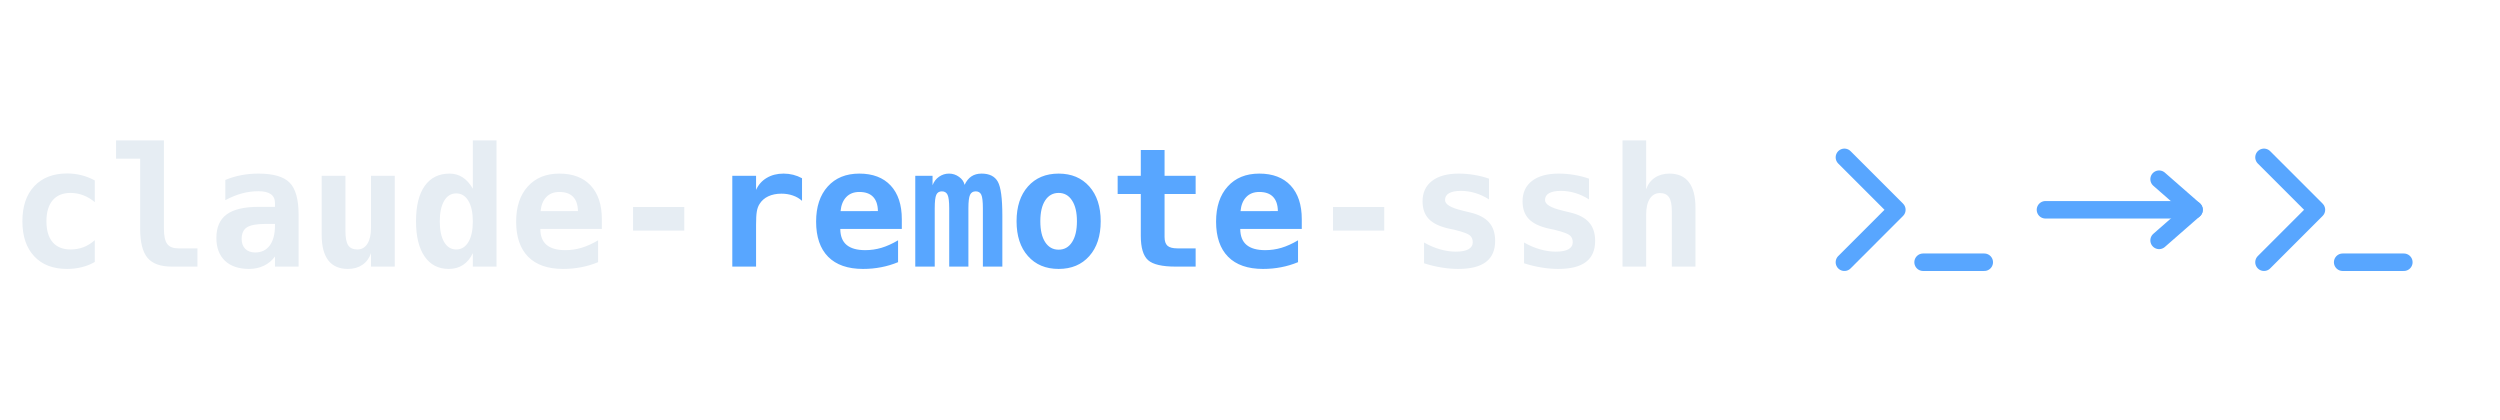
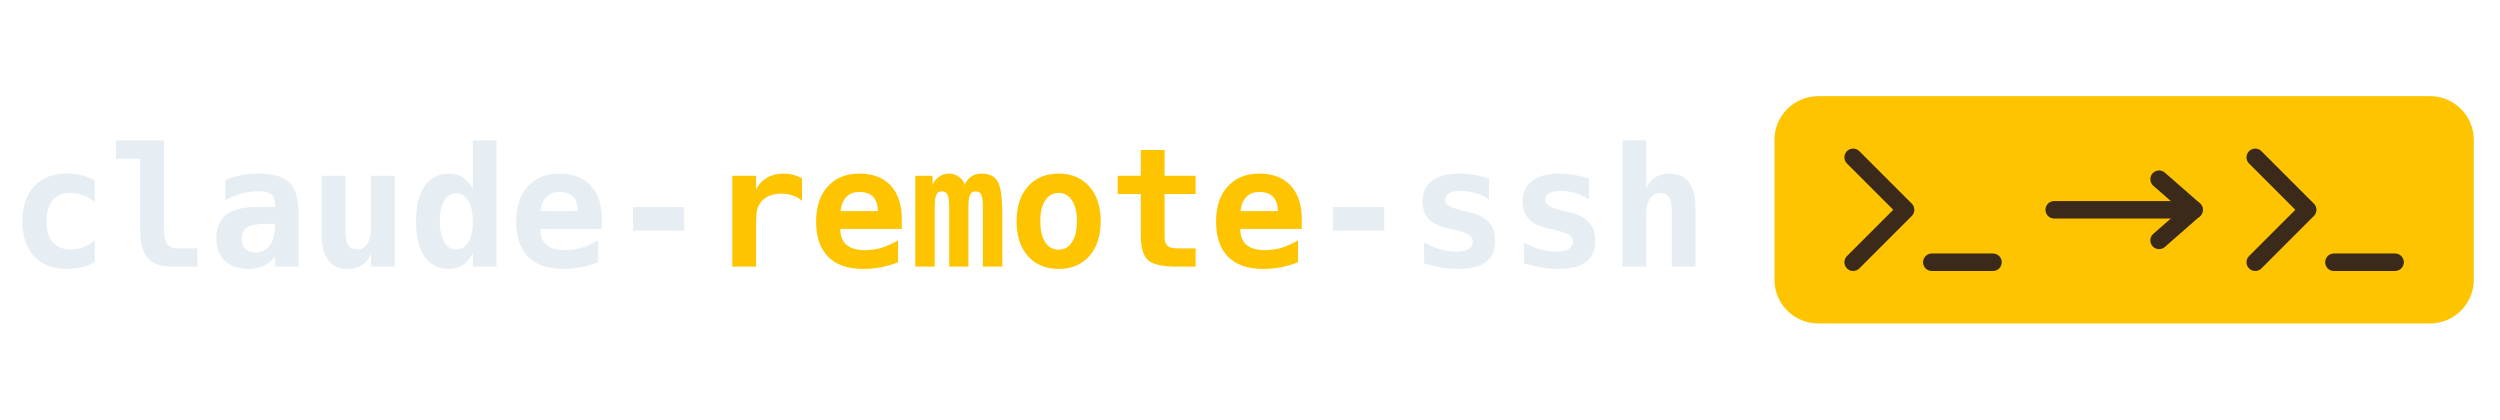
<svg xmlns="http://www.w3.org/2000/svg" width="572" height="96" viewBox="0 0 572 96" role="img" aria-label="claude-remote-ssh">
-   <text x="2" y="61" font-family="ui-monospace, 'SFMono-Regular', 'JetBrains Mono', Menlo, Consolas, 'DejaVu Sans Mono', monospace" font-size="38" font-weight="600" fill="#E6EDF3">claude-<tspan fill="#58A6FF">remote</tspan>-ssh</text>
-   <g fill="none" stroke="#58A6FF" stroke-width="4" stroke-linecap="round" stroke-linejoin="round">
-     <polyline points="422,36 434,48 422,60" />
-     <line x1="440" y1="60" x2="454" y2="60" />
-     <line x1="468" y1="48" x2="502" y2="48" />
+   <text x="2" y="61" font-family="ui-monospace, 'SFMono-Regular', 'JetBrains Mono', Menlo, Consolas, 'DejaVu Sans Mono', monospace" font-size="38" font-weight="600" fill="#E6EDF3">claude-<tspan fill="#FFC400">remote</tspan>-ssh</text>
+   <rect x="406" y="22" width="160" height="52" rx="10" fill="#FFC400" />
+   <g fill="none" stroke="#3B2A1A" stroke-width="4" stroke-linecap="round" stroke-linejoin="round">
+     <polyline points="424,36 436,48 424,60" />
+     <line x1="442" y1="60" x2="456" y2="60" />
+     <line x1="470" y1="48" x2="502" y2="48" />
    <polyline points="494,41 502,48 494,55" />
-     <polyline points="518,36 530,48 518,60" />
-     <line x1="536" y1="60" x2="550" y2="60" />
+     <polyline points="516,36 528,48 516,60" />
+     <line x1="534" y1="60" x2="548" y2="60" />
  </g>
</svg>
